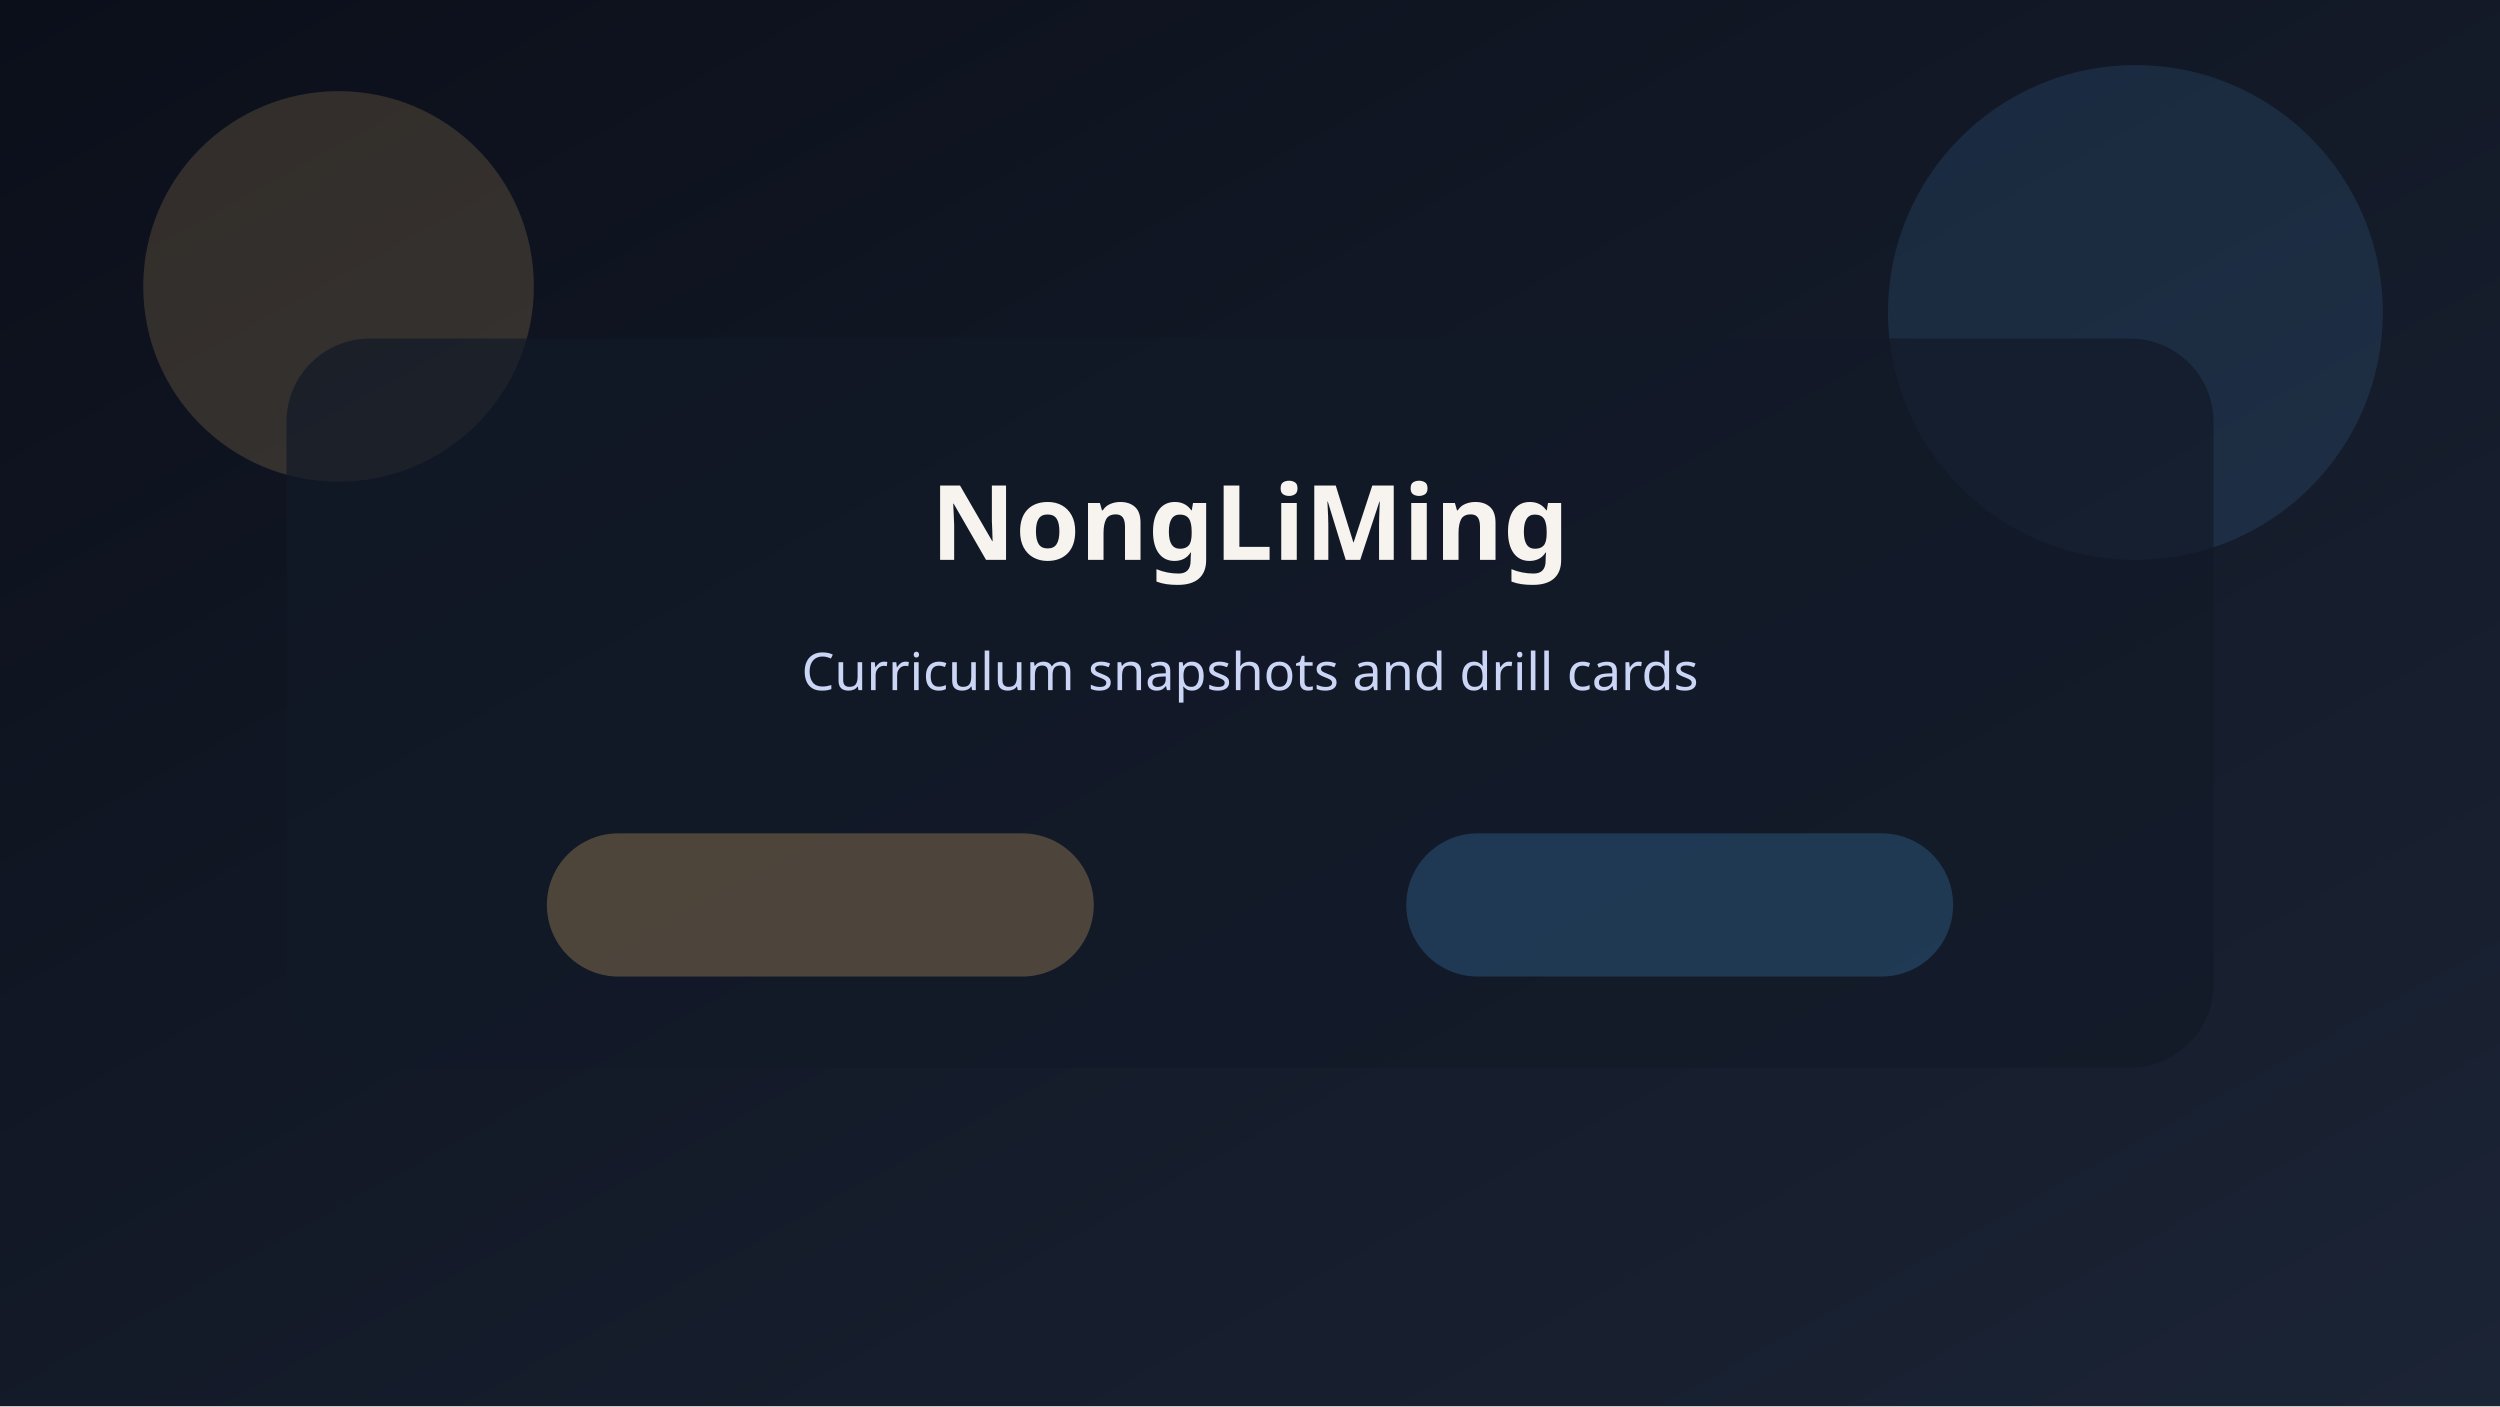
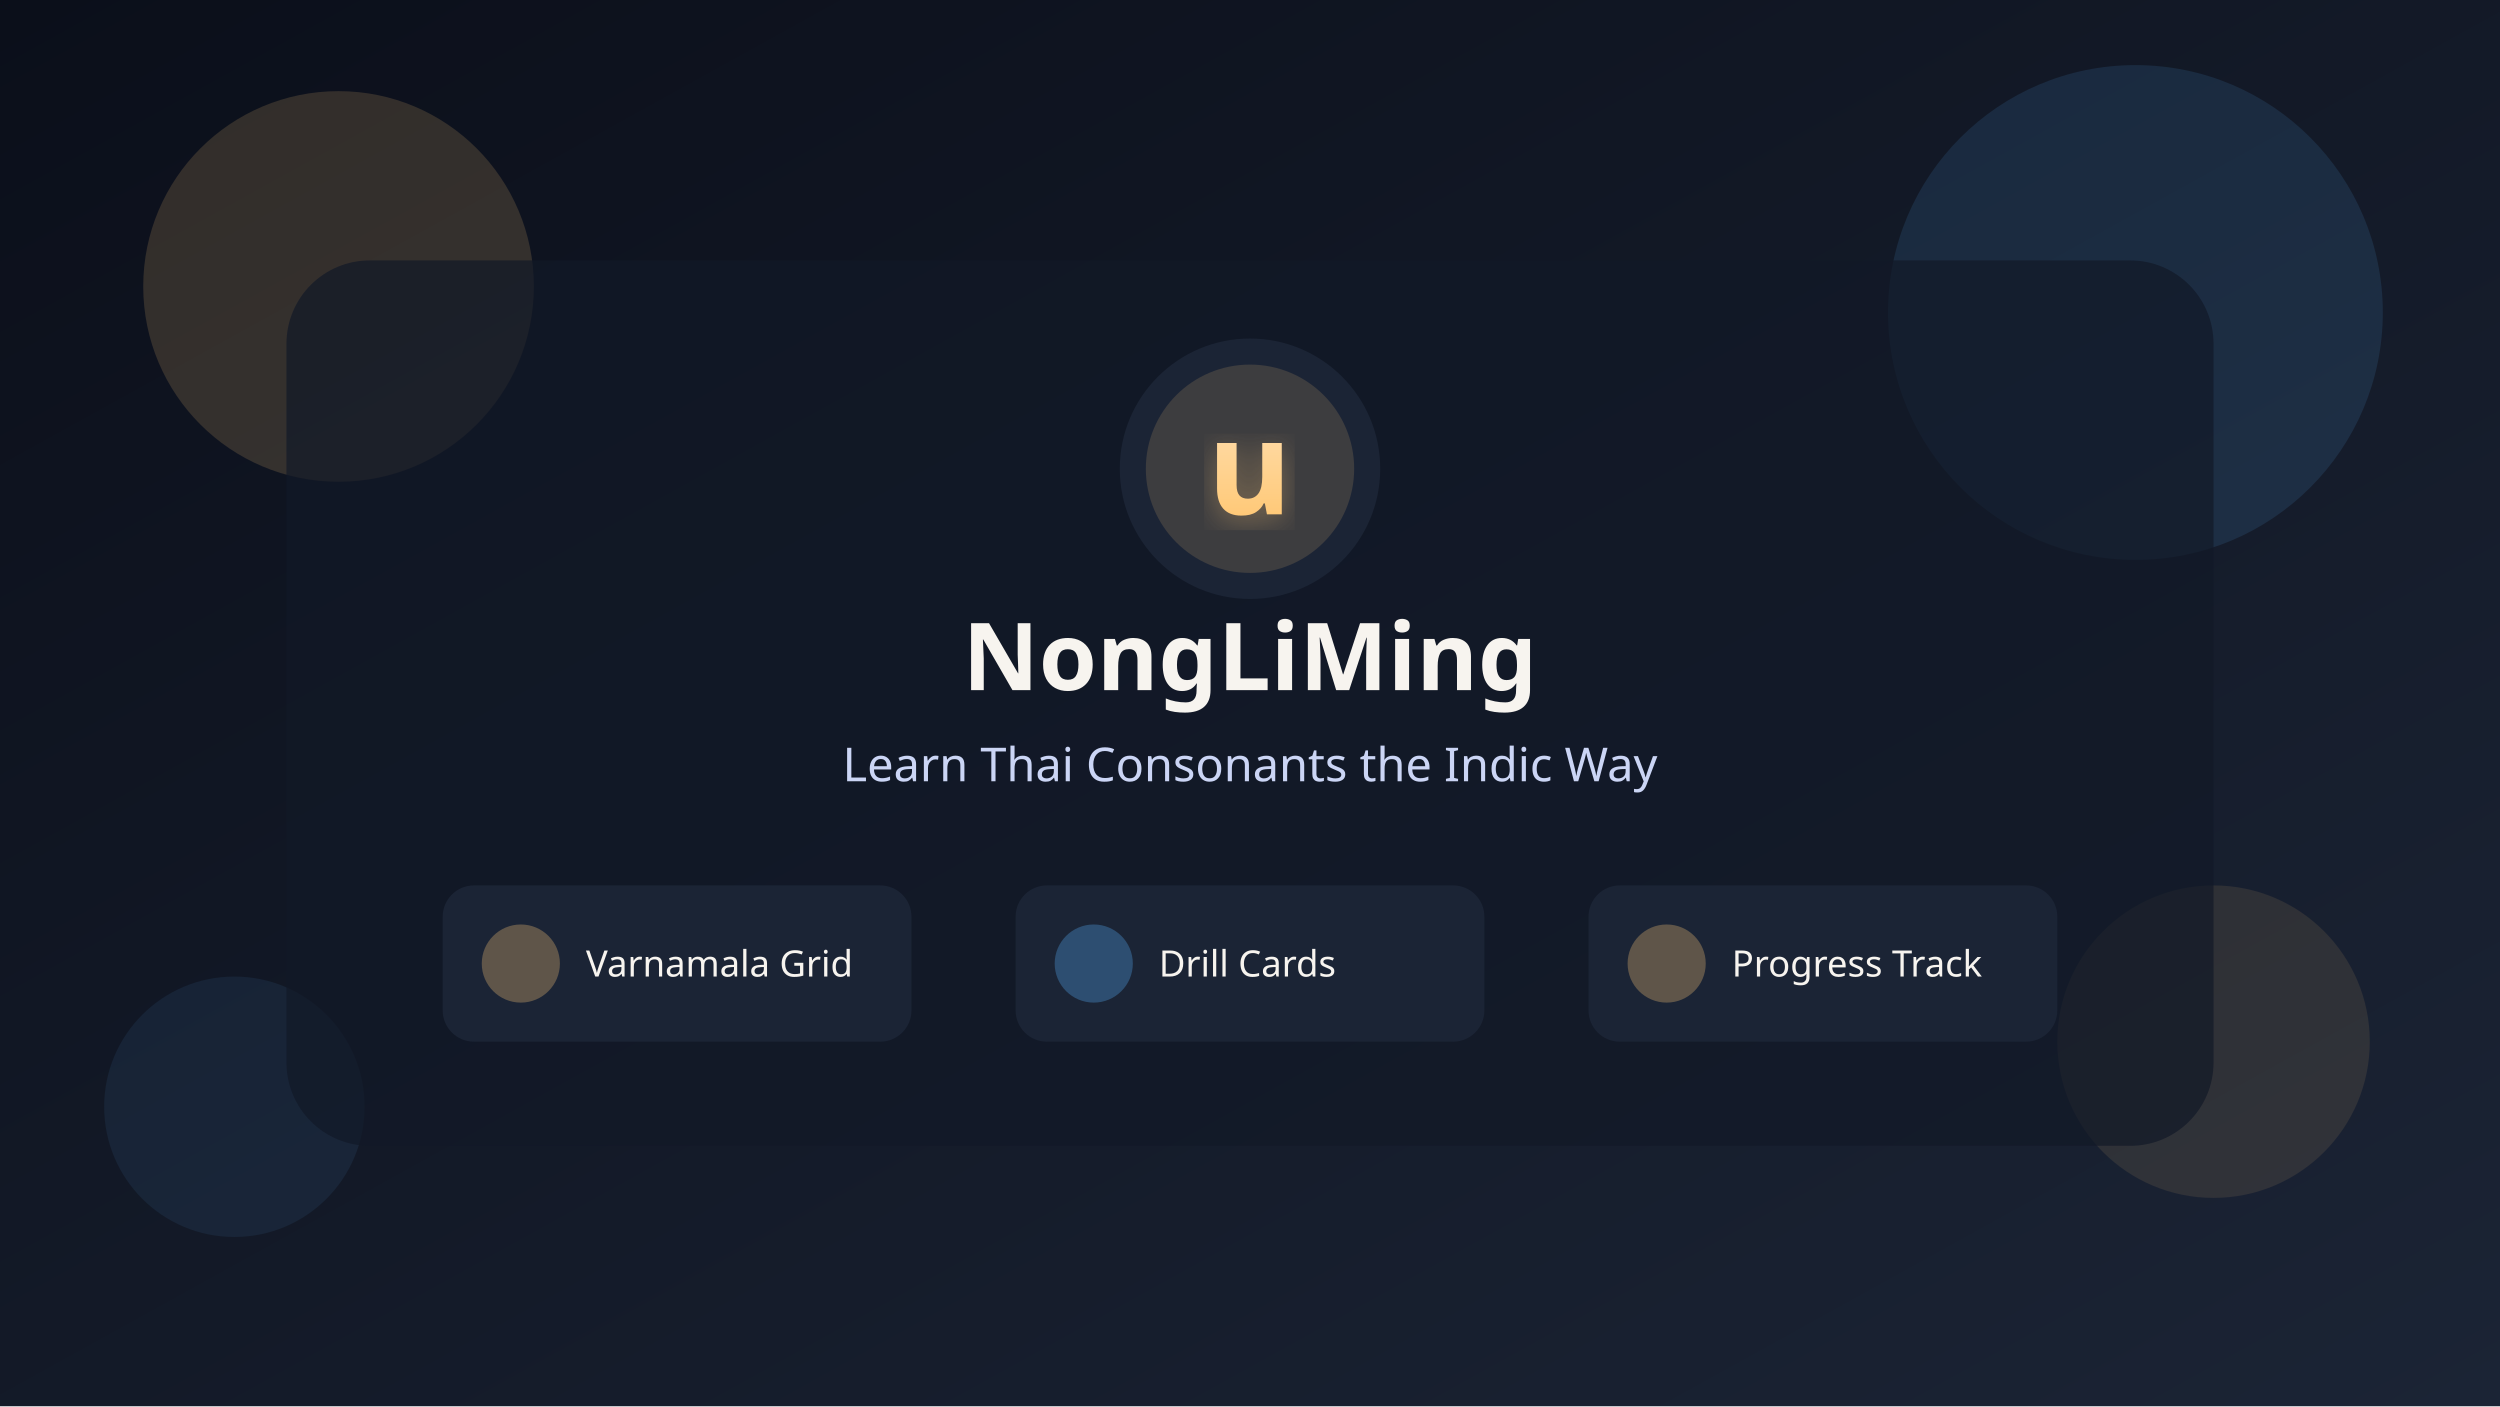
<svg xmlns="http://www.w3.org/2000/svg" width="1920" height="1080" viewBox="0 0 1920 1080" role="img" aria-labelledby="title">
  <defs>
    <linearGradient id="bg" x1="0" y1="0" x2="1" y2="1">
      <stop offset="0%" stop-color="#0b0f1a" />
      <stop offset="100%" stop-color="#1b2435" />
    </linearGradient>
+     <linearGradient id="goldGlow" x1="0" y1="0" x2="0" y2="1">
+       <stop offset="0%" stop-color="#ffd89e" />
+       <stop offset="100%" stop-color="#ffc978" />
+     </linearGradient>
+     <filter id="logoShadow" x="-20%" y="-20%" width="140%" height="140%">
+       <feDropShadow dx="0" dy="4" stdDeviation="12" flood-color="#ffc978" flood-opacity="0.4" />
+     </filter>
  </defs>
  <rect width="1920" height="1080" fill="url(#bg)" />
  <circle cx="260" cy="220" r="150" fill="#ffc978" opacity="0.16" />
  <circle cx="1640" cy="240" r="190" fill="#56b3ff" opacity="0.12" />
-   <rect x="220" y="260" width="1480" height="560" rx="64" fill="#111827" opacity="0.7" />
-   <text x="960" y="430" text-anchor="middle" font-family="Sarabun, 'Segoe UI', sans-serif" font-size="80" font-weight="700" fill="#f7f4ef">
+   <circle cx="1700" cy="800" r="120" fill="#ffc978" opacity="0.1" />
+   <circle cx="180" cy="850" r="100" fill="#56b3ff" opacity="0.08" />
+   <rect x="220" y="200" width="1480" height="680" rx="64" fill="#111827" opacity="0.7" />
+   <circle cx="960" cy="360" r="100" fill="#1b2435" />
+   <circle cx="960" cy="360" r="80" fill="#ffc978" opacity="0.15" />
+   <text x="960" y="395" text-anchor="middle" font-family="Sarabun, 'Noto Sans Thai', sans-serif" font-size="100" font-weight="700" fill="url(#goldGlow)" filter="url(#logoShadow)">น</text>
+   <text x="960" y="530" text-anchor="middle" font-family="Sarabun, 'Segoe UI', sans-serif" font-size="72" font-weight="700" fill="#f7f4ef">
    NongLiMing
  </text>
-   <text x="960" y="530" text-anchor="middle" font-family="Sarabun, 'Segoe UI', sans-serif" font-size="40" fill="#cbd5f5">
-     Curriculum snapshots and drill cards
+   <text x="960" y="600" text-anchor="middle" font-family="Sarabun, 'Segoe UI', sans-serif" font-size="36" fill="#cbd5f5">
+     Learn Thai Consonants the Indic Way
  </text>
-   <rect x="420" y="640" width="420" height="110" rx="55" fill="#ffc978" opacity="0.25" />
-   <rect x="1080" y="640" width="420" height="110" rx="55" fill="#56b3ff" opacity="0.2" />
+   <rect x="340" y="680" width="360" height="120" rx="24" fill="#1b2435" />
+   <circle cx="400" cy="740" r="30" fill="#ffc978" opacity="0.3" />
+   <text x="450" y="750" font-family="Sarabun, 'Segoe UI', sans-serif" font-size="28" fill="#f7f4ef">Varnamala Grid</text>
+   <rect x="780" y="680" width="360" height="120" rx="24" fill="#1b2435" />
+   <circle cx="840" cy="740" r="30" fill="#56b3ff" opacity="0.3" />
+   <text x="890" y="750" font-family="Sarabun, 'Segoe UI', sans-serif" font-size="28" fill="#f7f4ef">Drill Cards</text>
+   <rect x="1220" y="680" width="360" height="120" rx="24" fill="#1b2435" />
+   <circle cx="1280" cy="740" r="30" fill="#ffc978" opacity="0.3" />
+   <text x="1330" y="750" font-family="Sarabun, 'Segoe UI', sans-serif" font-size="28" fill="#f7f4ef">Progress Track</text>
</svg>
